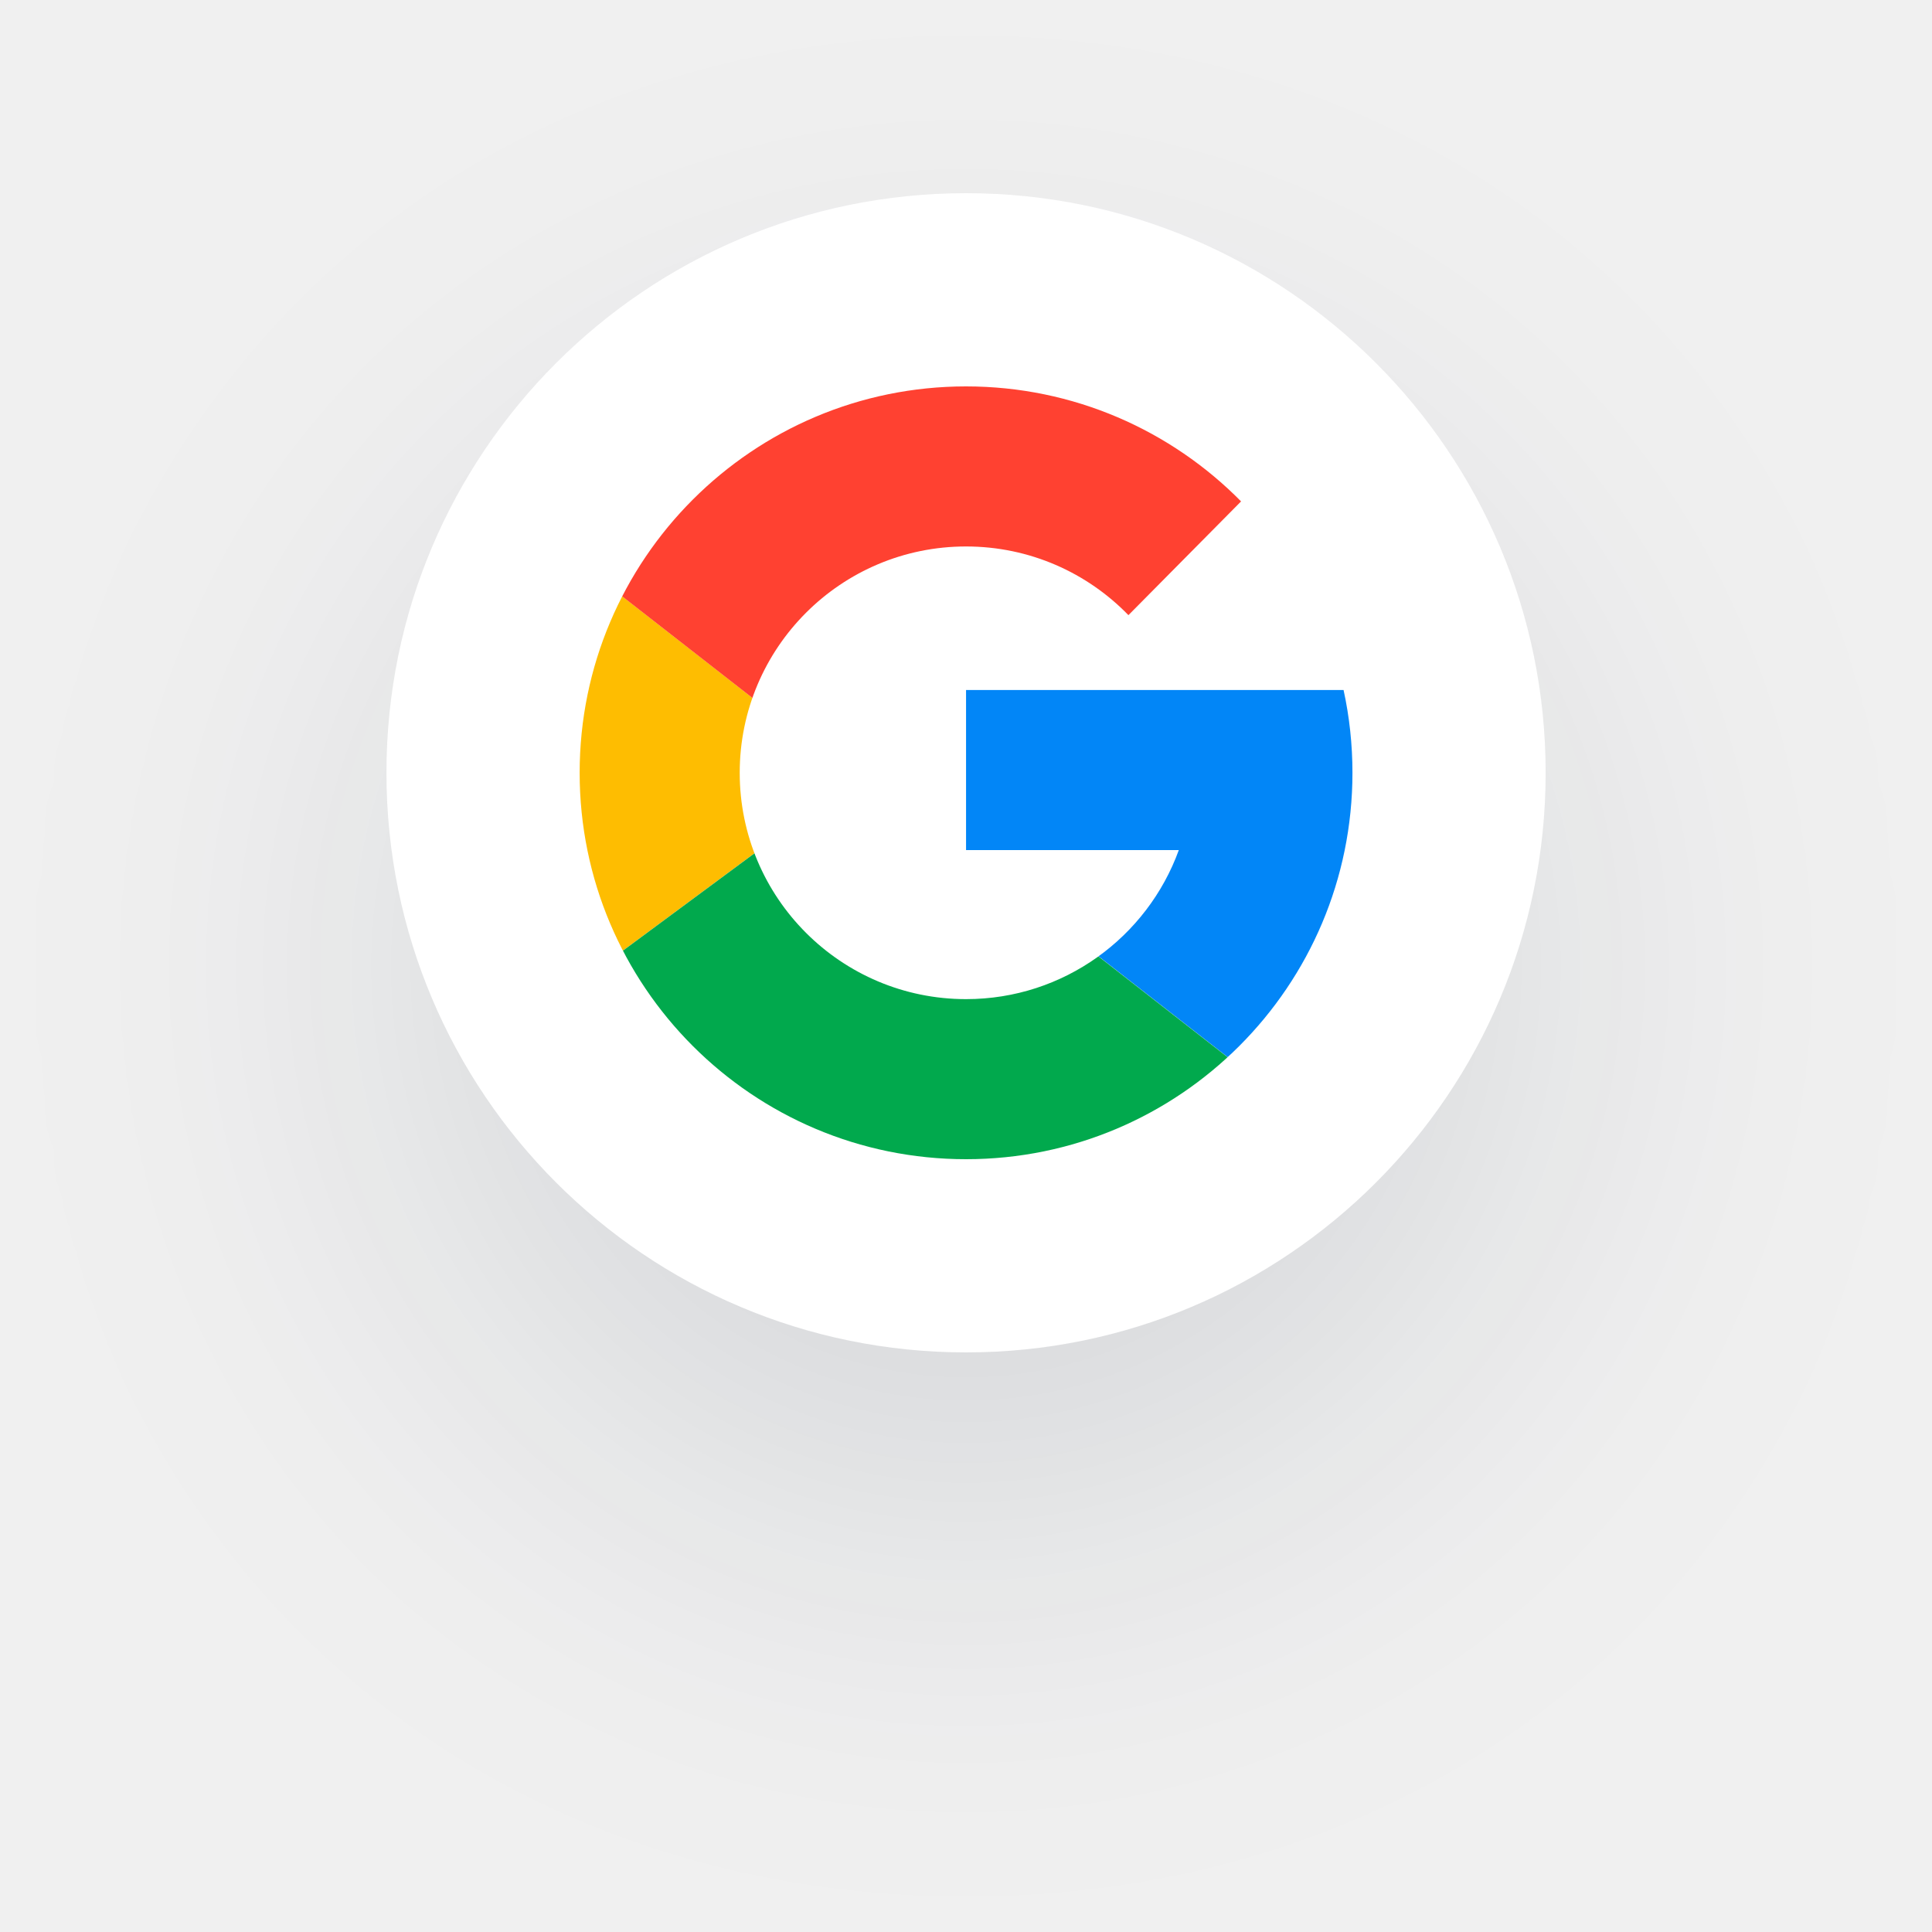
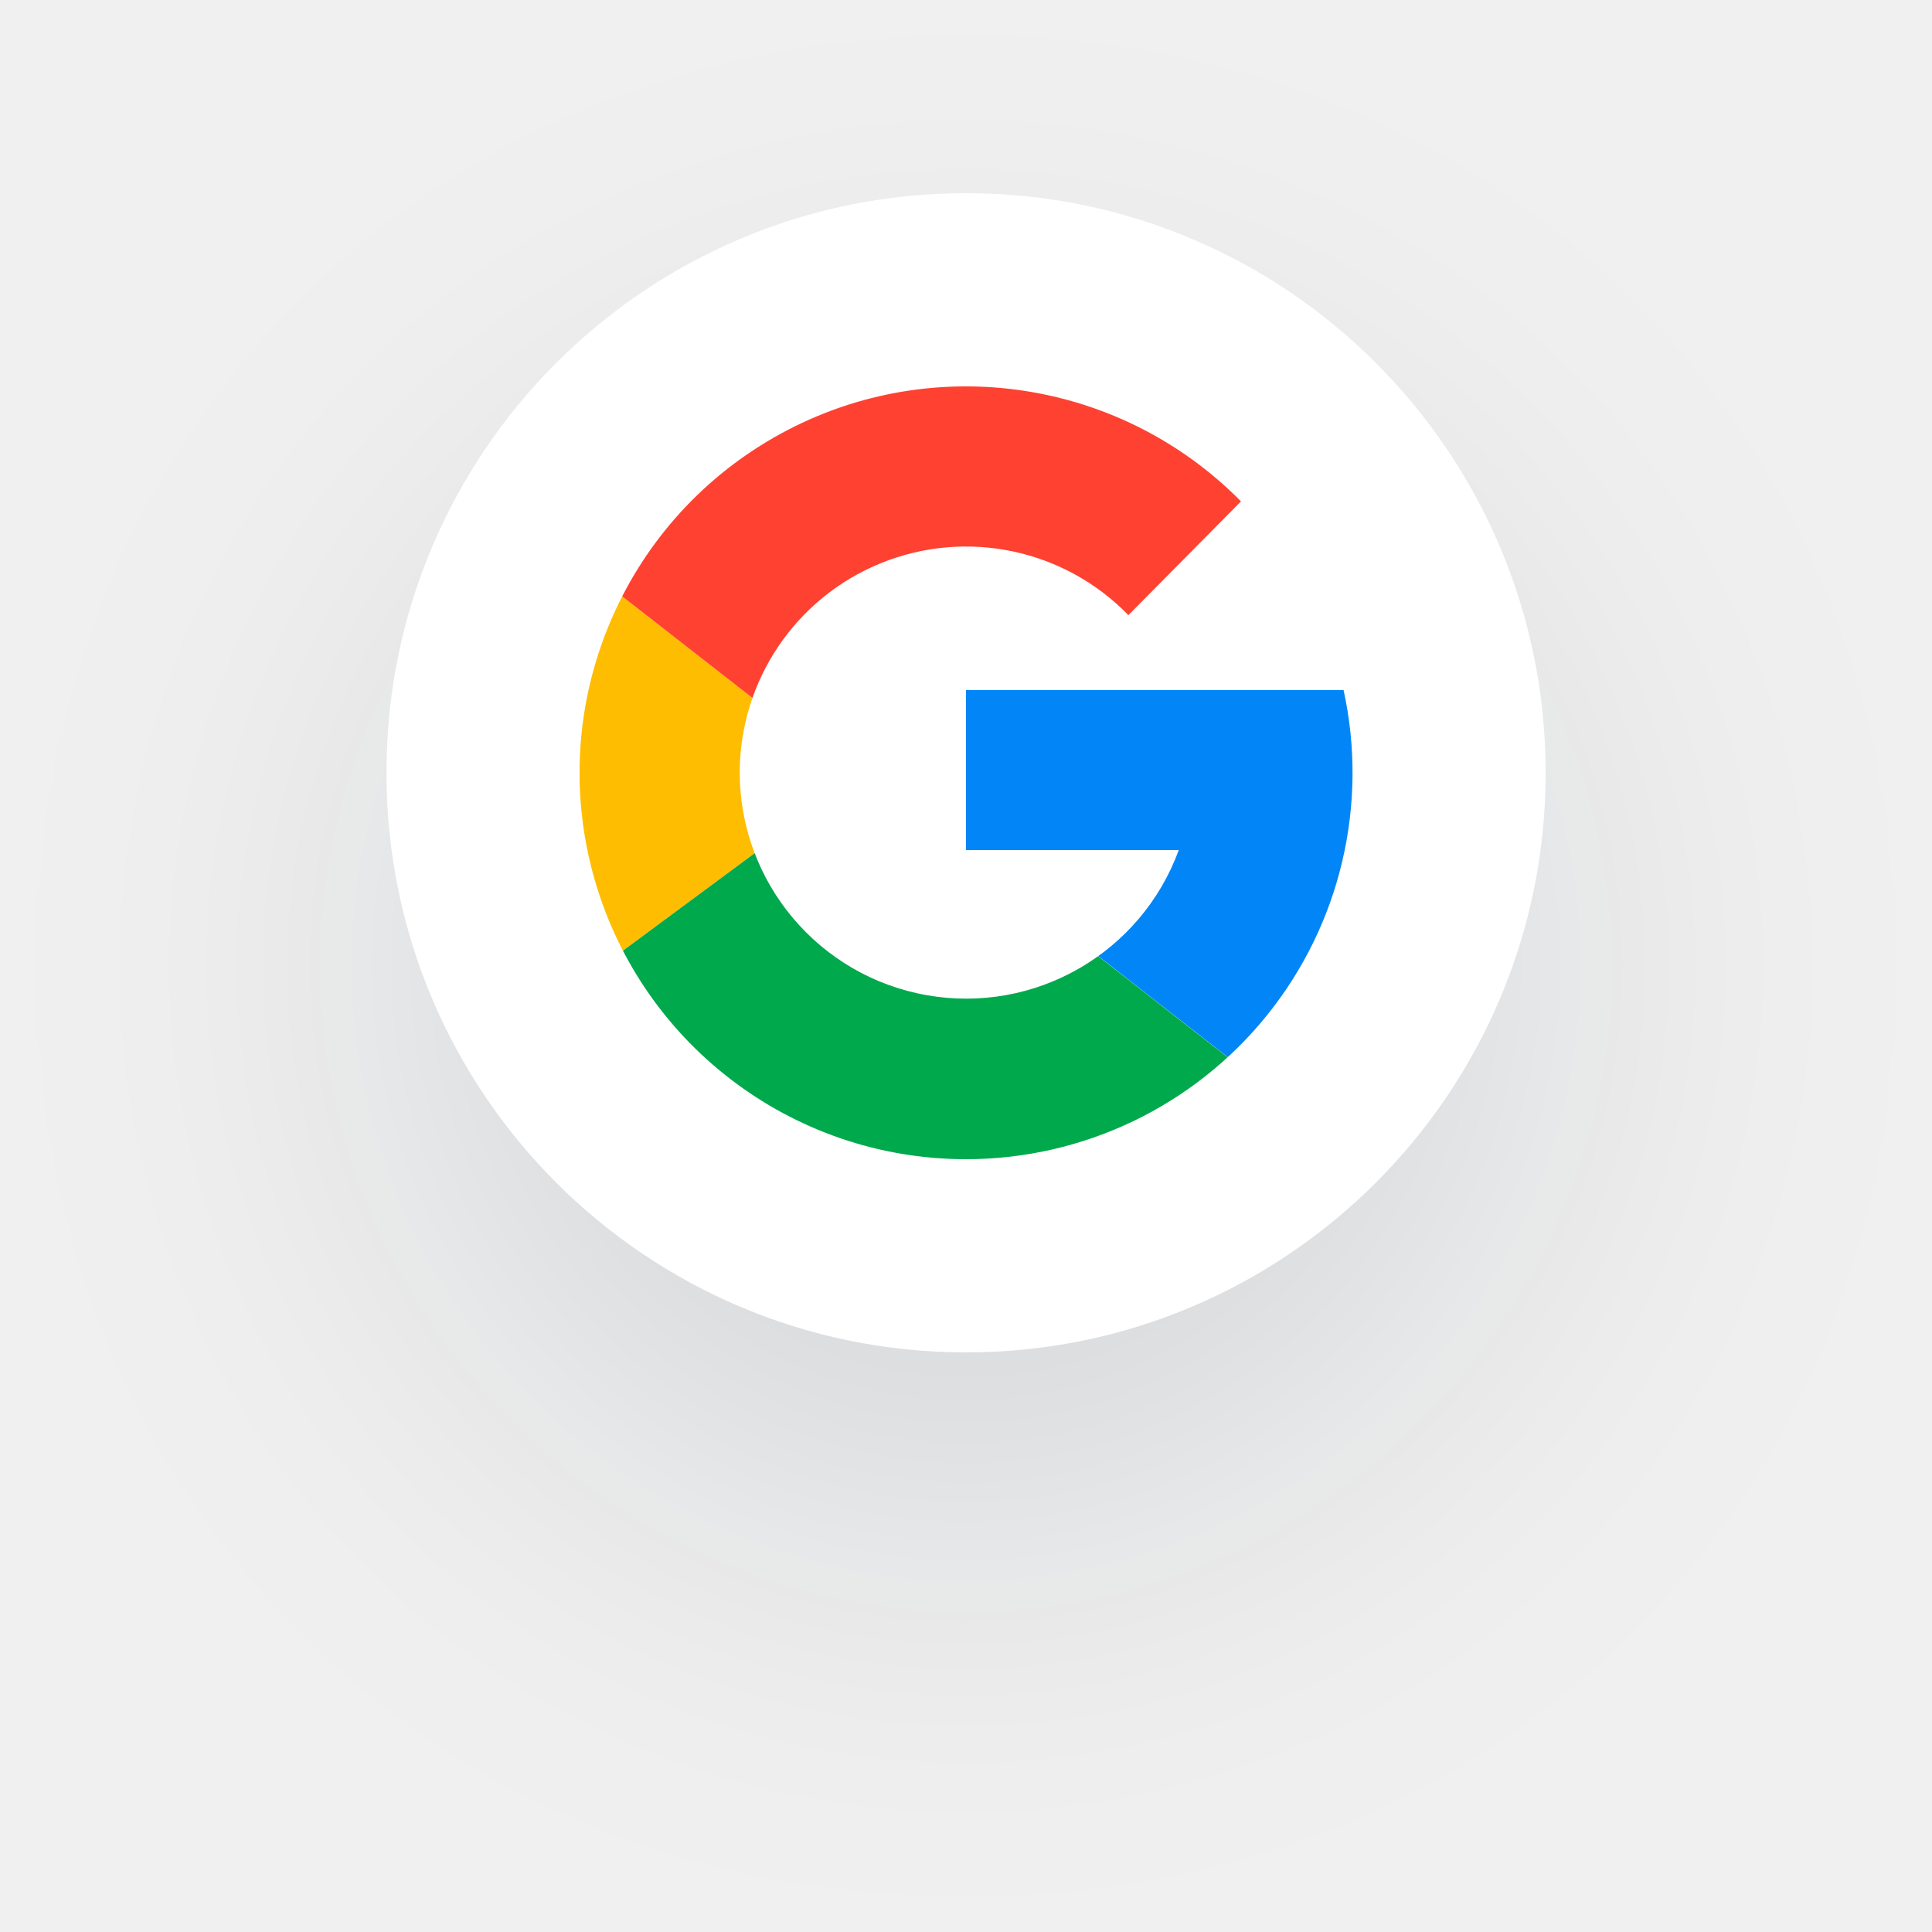
- <svg xmlns="http://www.w3.org/2000/svg" width="40" height="40" viewBox="0 0 40 40" fill="none">
-   <g filter="url(#filter0_d)">
-     <rect x="8.001" y="4" width="24" height="24" rx="12" fill="white" />
-     <mask id="mask0" mask-type="alpha" maskUnits="userSpaceOnUse" x="12" y="8" width="17" height="16">
-       <path d="M20.001 24C24.419 24 28.001 20.418 28.001 16C28.001 15.412 27.938 14.838 27.817 14.286H20.001V17.6H24.406C23.753 19.4 22.027 20.686 20.001 20.686C17.413 20.686 15.315 18.588 15.315 16C15.315 13.412 17.413 11.314 20.001 11.314C21.32 11.314 22.512 11.859 23.363 12.736L25.695 10.381C24.245 8.911 22.229 8 20.001 8C15.583 8 12.001 11.582 12.001 16C12.001 20.418 15.583 24 20.001 24Z" fill="#C4C4C4" />
+ <svg xmlns="http://www.w3.org/2000/svg" width="40" height="40" fill="none">
+   <g filter="url(#a)">
+     <rect x="8.001" y="4" width="24" height="24" rx="12" fill="#fff" />
+     <mask id="b" mask-type="alpha" maskUnits="userSpaceOnUse" x="12" y="8" width="17" height="16">
+       <path d="M20.001 24a8 8 0 0 0 7.816-9.714H20V17.6h4.405a4.688 4.688 0 0 1-9.09-1.6 4.686 4.686 0 0 1 8.047-3.264l2.332-2.355A8 8 0 1 0 20.002 24Z" fill="#C4C4C4" />
    </mask>
-     <g mask="url(#mask0)">
-       <path d="M6.858 16.031L12.001 11.659L17.715 16.116L12.001 20.345L6.858 16.031Z" fill="#FEBD01" />
-       <path d="M12.001 11.66L18.458 5.203L25.43 7.717L28.458 13.089L19.829 13.432L17.715 16.117L12.001 11.66Z" fill="#FF4131" />
-       <path d="M19.658 13.943L28.915 13.715L28.801 17.829L26.515 22.743L21.83 19.086L19.658 18.058V13.943Z" fill="#0286F7" />
-       <path d="M12.001 20.346L17.715 16.117L18.344 18.974L21.829 19.089L26.515 22.746L21.772 24.803L15.887 24.46L12.001 20.346Z" fill="#01A94D" />
+     <g mask="url(#b)">
+       <path d="m6.858 16.031 5.143-4.372 5.714 4.457-5.714 4.229-5.143-4.314Z" fill="#FEBD01" />
+       <path d="m12.001 11.66 6.457-6.457 6.972 2.514 3.028 5.372-8.628.343-2.115 2.685-5.714-4.457Z" fill="#FF4131" />
+       <path d="m19.658 13.943 9.257-.228-.114 4.114-2.286 4.914-4.685-3.657-2.172-1.028v-4.115Z" fill="#0286F7" />
+       <path d="m12.001 20.346 5.714-4.229.629 2.857 3.485.115 4.686 3.657-4.743 2.057-5.885-.343L12 20.346Z" fill="#01A94D" />
    </g>
  </g>
  <defs>
-     <filter id="filter0_d" x="0.001" y="0" width="40" height="40" filterUnits="userSpaceOnUse" color-interpolation-filters="sRGB">
+     <filter id="a" x=".001" y="0" width="40" height="40" filterUnits="userSpaceOnUse" color-interpolation-filters="sRGB">
      <feFlood flood-opacity="0" result="BackgroundImageFix" />
-       <feColorMatrix in="SourceAlpha" type="matrix" values="0 0 0 0 0 0 0 0 0 0 0 0 0 0 0 0 0 0 127 0" result="hardAlpha" />
+       <feColorMatrix in="SourceAlpha" values="0 0 0 0 0 0 0 0 0 0 0 0 0 0 0 0 0 0 127 0" result="hardAlpha" />
      <feOffset dy="4" />
      <feGaussianBlur stdDeviation="4" />
-       <feColorMatrix type="matrix" values="0 0 0 0 0 0 0 0 0 0.063 0 0 0 0 0.161 0 0 0 0.1 0" />
-       <feBlend mode="normal" in2="BackgroundImageFix" result="effect1_dropShadow" />
-       <feBlend mode="normal" in="SourceGraphic" in2="effect1_dropShadow" result="shape" />
+       <feColorMatrix values="0 0 0 0 0 0 0 0 0 0.063 0 0 0 0 0.161 0 0 0 0.1 0" />
+       <feBlend in2="BackgroundImageFix" result="effect1_dropShadow" />
+       <feBlend in="SourceGraphic" in2="effect1_dropShadow" result="shape" />
    </filter>
  </defs>
</svg>
